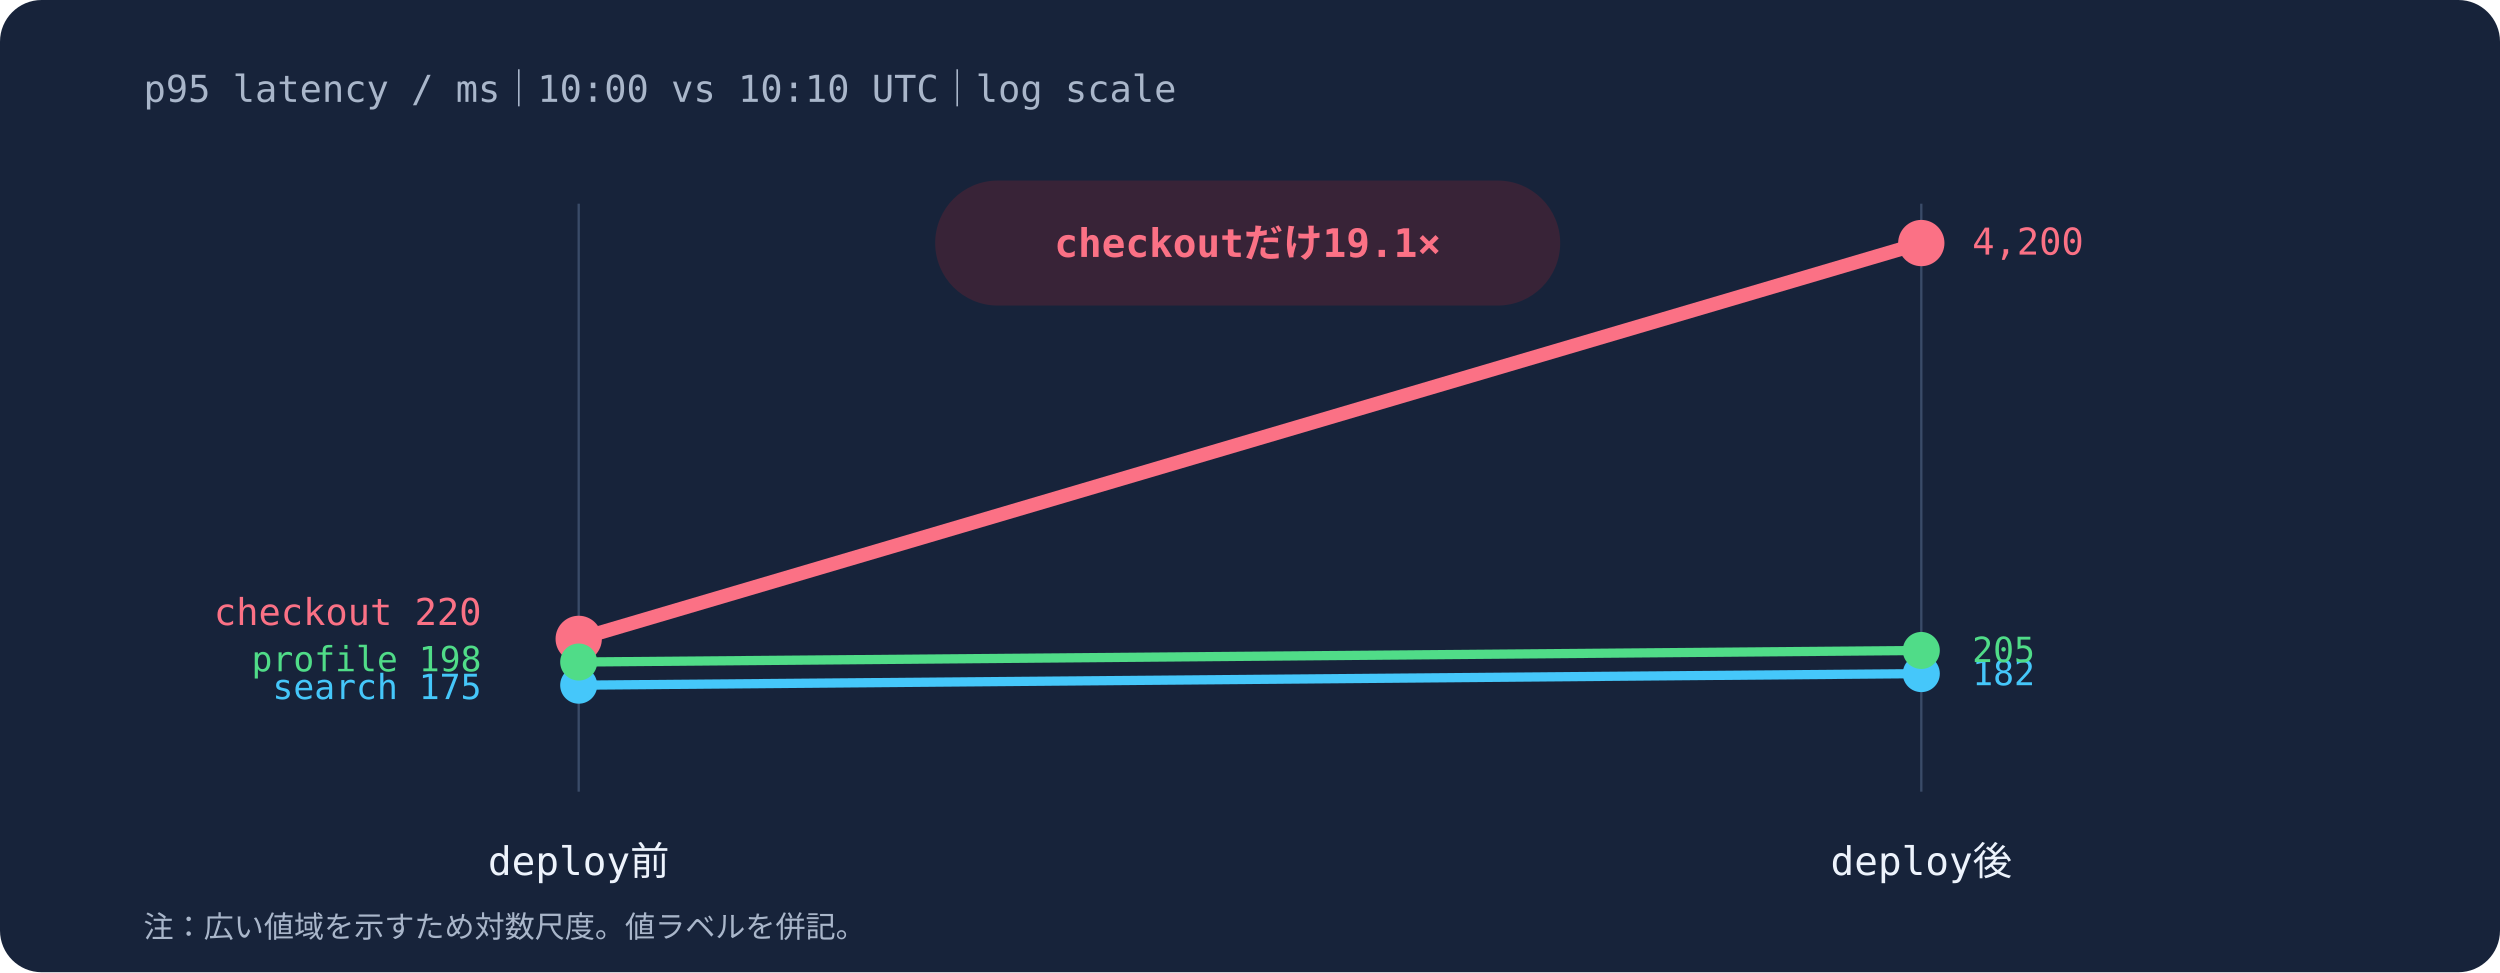
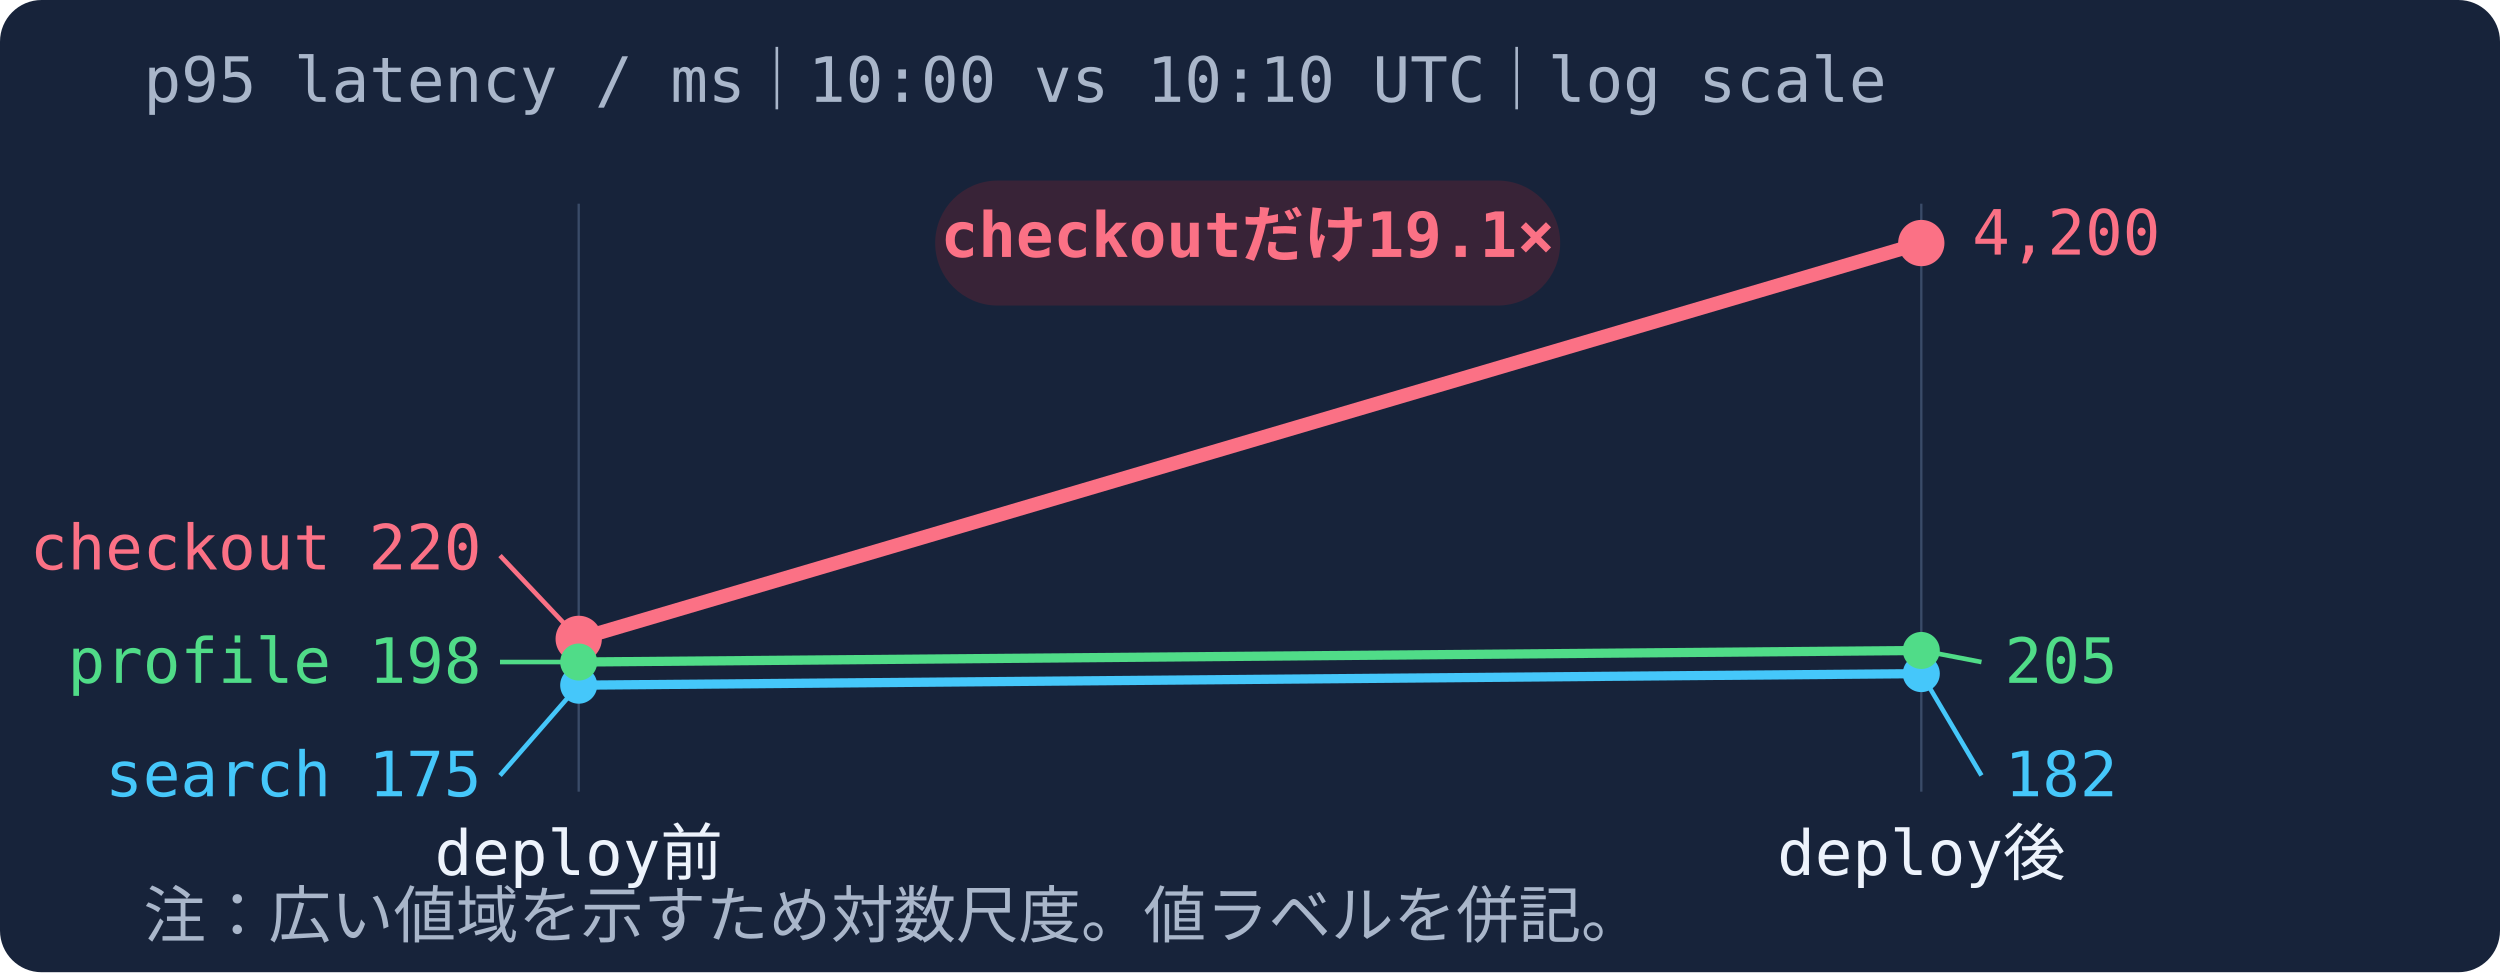
<svg xmlns="http://www.w3.org/2000/svg" width="1080" height="420" viewBox="0 0 1080 420" role="img" aria-labelledby="title desc">
  <rect width="1080" height="420" rx="18" fill="#17233a" />
  <g font-family="monospace">
-     <text x="62" y="44" font-size="16" fill="#a9b6ca">p95 latency / ms｜10:00 vs 10:10 UTC｜log scale</text>
+     <text x="62" y="44" font-size="27" fill="#a9b6ca">p95 latency / ms｜10:00 vs 10:10 UTC｜log scale</text>
    <g stroke="#3a4b68">
      <path d="M250 88v254M830 88v254" />
    </g>
-     <g text-anchor="middle" font-size="17" fill="#edf3fc">
+     <g text-anchor="middle" font-size="27" fill="#edf3fc">
      <text x="250" y="378">deploy前</text>
      <text x="830" y="378">deploy後</text>
    </g>
    <line x1="250" y1="276" x2="830" y2="105" stroke="#fb7185" stroke-width="6" />
    <circle cx="250" cy="276" r="10" fill="#fb7185" />
    <circle cx="830" cy="105" r="10" fill="#fb7185" />
-     <text x="208" y="270" text-anchor="end" font-size="16" fill="#fb7185">checkout 220</text>
-     <text x="852" y="110" font-size="16" fill="#fb7185">4,200</text>
+     <text x="208" y="246" text-anchor="end" font-size="27" fill="#fb7185">checkout 220</text>
+     <text x="852" y="110" font-size="27" fill="#fb7185">4,200</text>
    <line x1="250" y1="296" x2="830" y2="291" stroke="#45c7fa" stroke-width="4" />
    <circle cx="250" cy="296" r="8" fill="#45c7fa" />
    <circle cx="830" cy="291" r="8" fill="#45c7fa" />
-     <text x="208" y="302" text-anchor="end" font-size="15" fill="#45c7fa">search 175</text>
-     <text x="852" y="296" font-size="15" fill="#45c7fa">182</text>
+     <text x="208" y="344" text-anchor="end" font-size="27" fill="#45c7fa">search 175</text>
+     <text x="866" y="344" font-size="27" fill="#45c7fa">182</text>
    <line x1="250" y1="286" x2="830" y2="281" stroke="#50dc88" stroke-width="4" />
    <circle cx="250" cy="286" r="8" fill="#50dc88" />
    <circle cx="830" cy="281" r="8" fill="#50dc88" />
-     <text x="208" y="290" text-anchor="end" font-size="15" fill="#50dc88">profile 198</text>
-     <text x="852" y="286" font-size="15" fill="#50dc88">205</text>
+     <text x="208" y="295" text-anchor="end" font-size="27" fill="#50dc88">profile 198</text>
+     <text x="866" y="295" font-size="27" fill="#50dc88">205</text>
+     <g fill="none" stroke-width="2">
+       <path d="M216 240L250 276" stroke="#fb7185" />
+       <path d="M216 286L250 286M830 281L856 286" stroke="#50dc88" />
+       <path d="M216 335L250 296M830 291L856 335" stroke="#45c7fa" />
+     </g>
    <rect x="404" y="78" width="270" height="54" rx="27" fill="#382337" />
-     <text x="539" y="111" text-anchor="middle" font-size="17" font-weight="700" fill="#fb7185">checkoutだけ19.1×</text>
-     <text x="62" y="405" font-size="13" fill="#a9b6ca">注：広い値域を示すため対数尺度。値ラベルを併記。</text>
+     <text x="539" y="111" text-anchor="middle" font-size="27" font-weight="700" fill="#fb7185">checkoutだけ19.1×</text>
+     <text x="62" y="405" font-size="27" fill="#a9b6ca">注：広い値域を示すため対数尺度。値ラベルを併記。</text>
  </g>
</svg>
